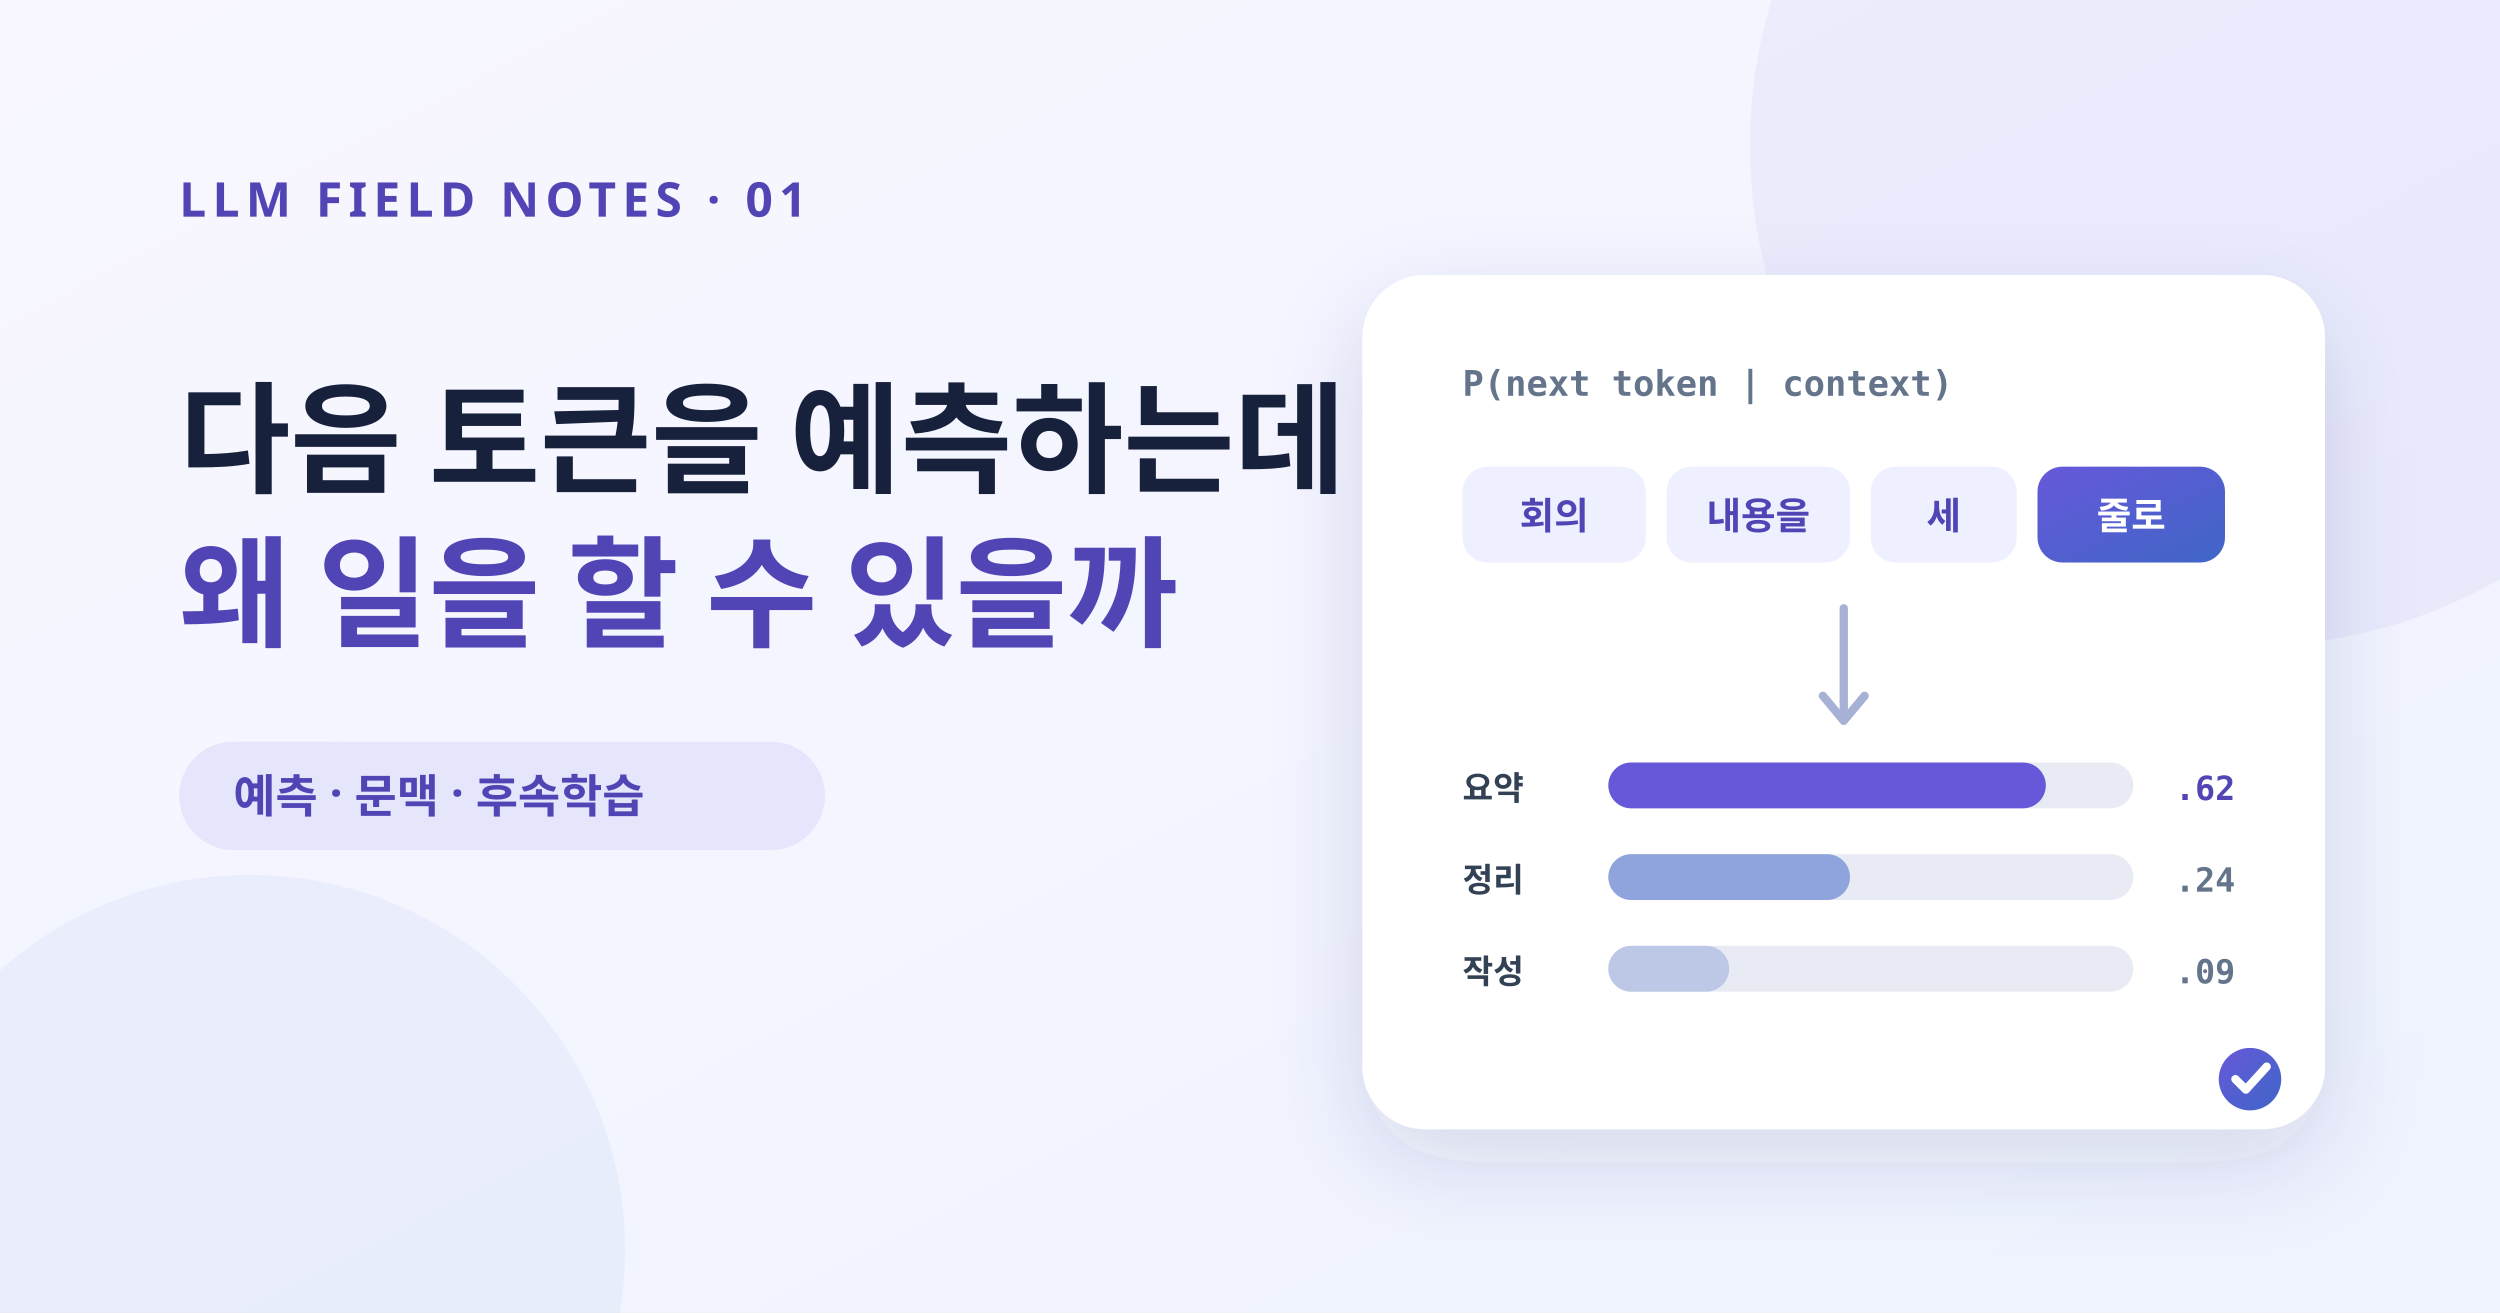
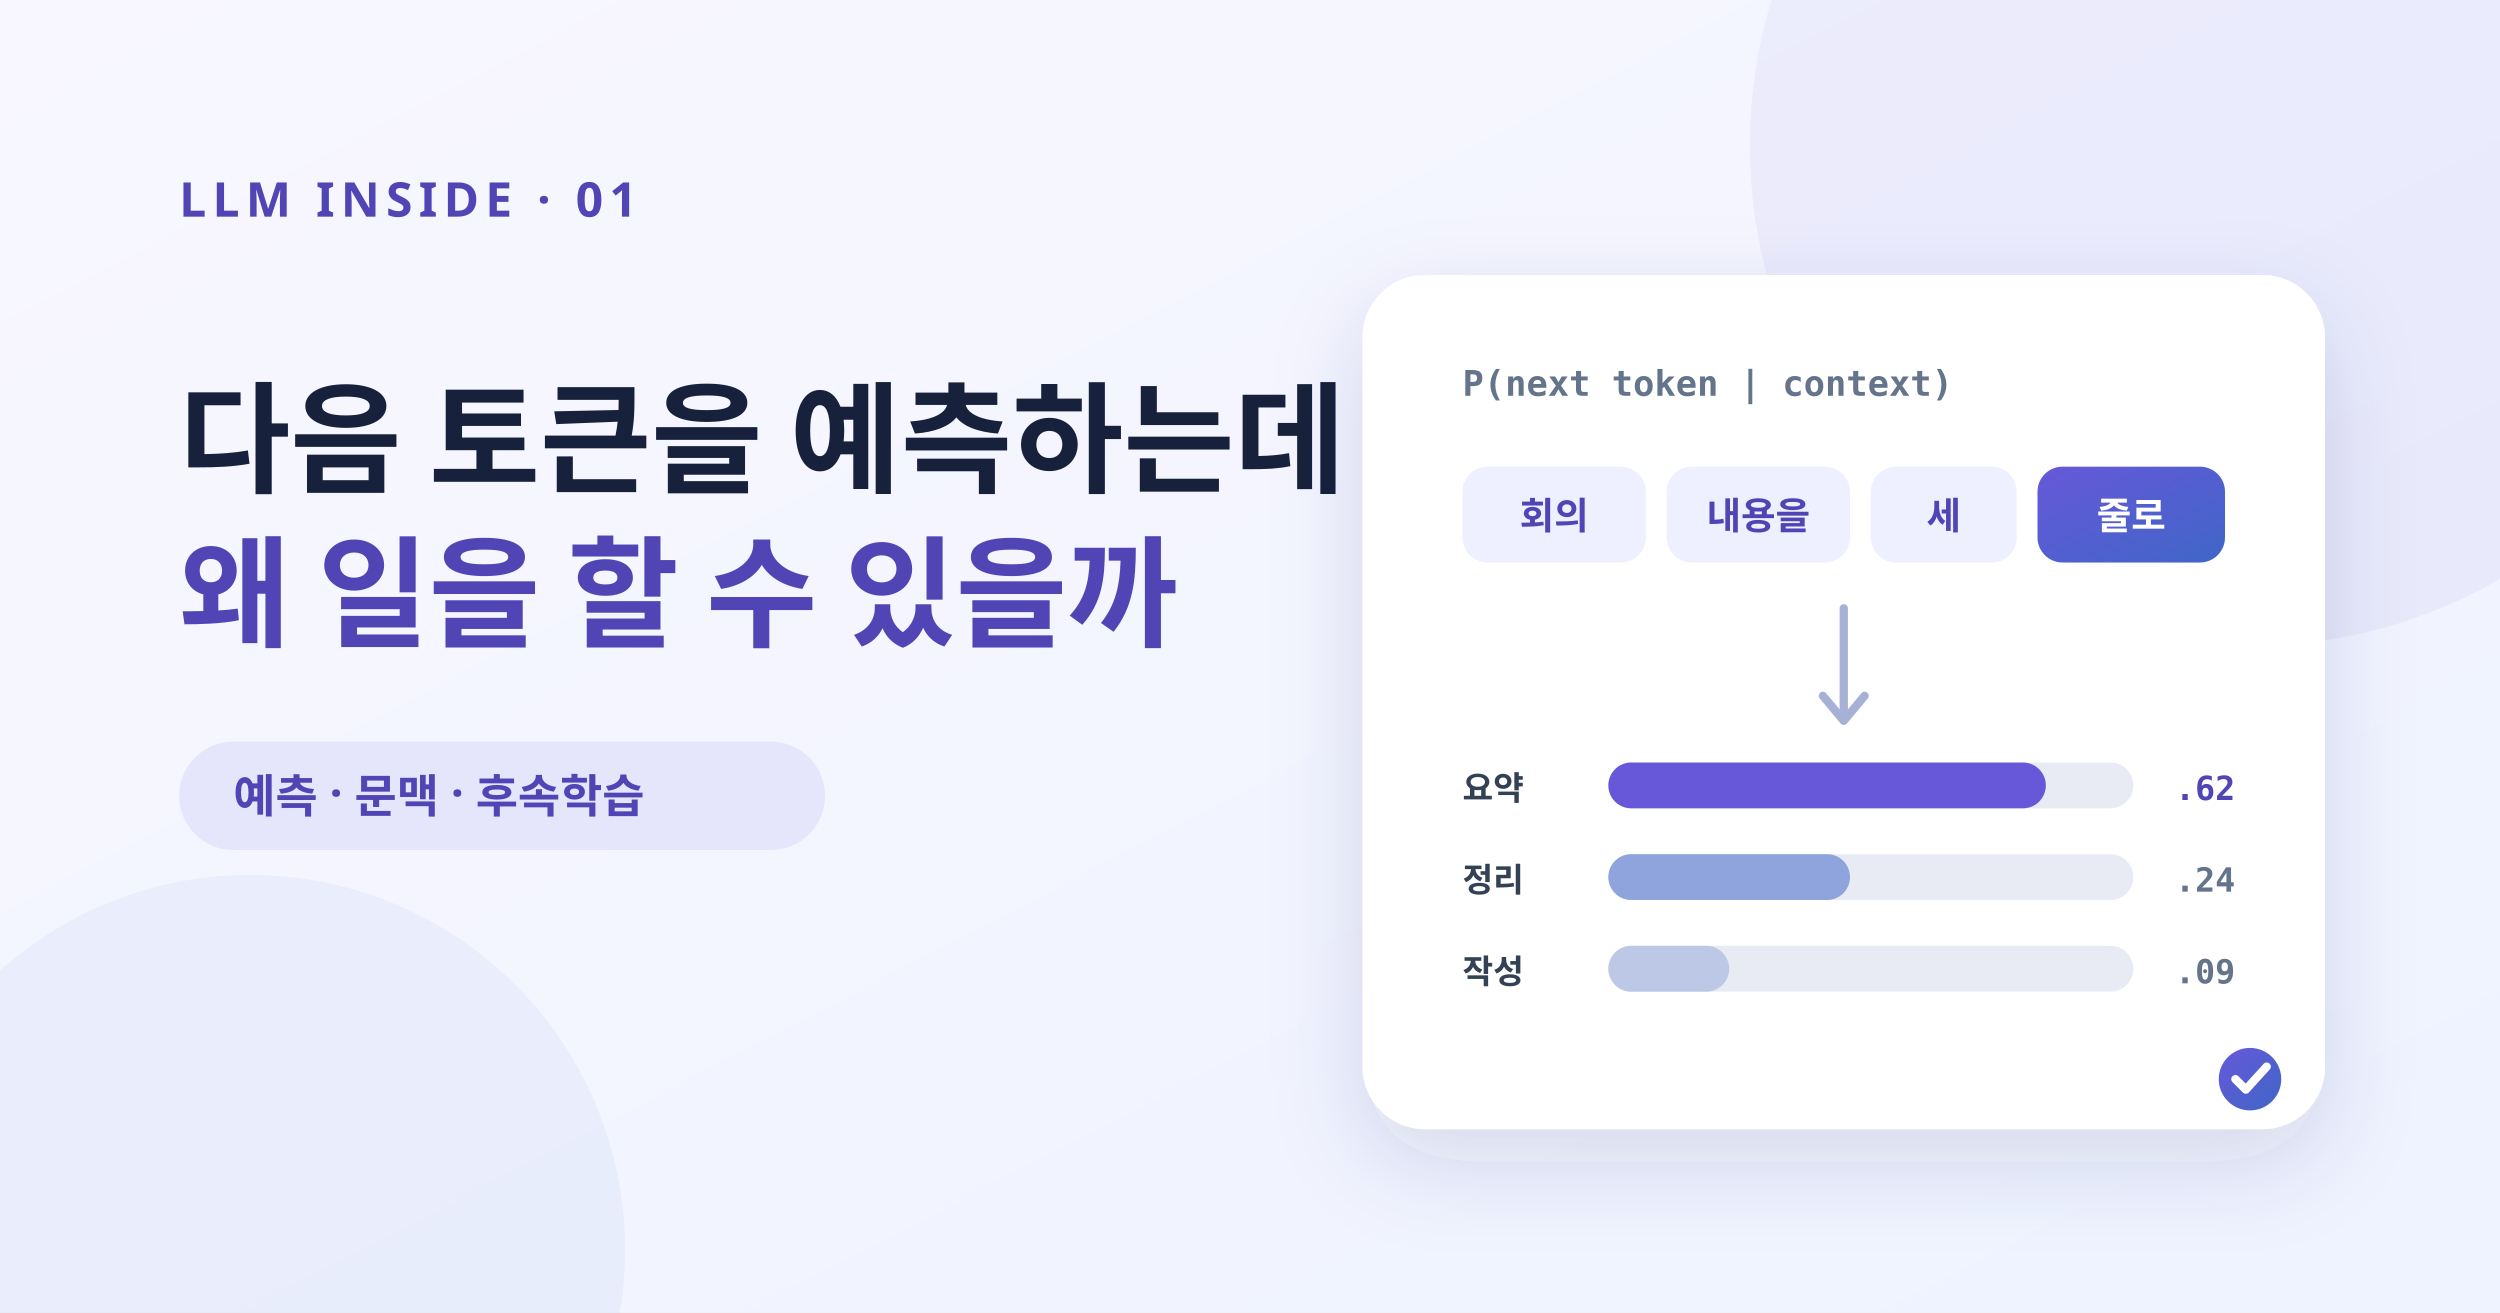
- <svg xmlns="http://www.w3.org/2000/svg" viewBox="0 0 1200 630" role="img" aria-label="LLM 현장 노트 1편, 다음 토큰 예측 과정">
+ <svg xmlns="http://www.w3.org/2000/svg" viewBox="0 0 1200 630" role="img" aria-label="LLM 인사이드 1편, 다음 토큰 예측 과정">
  <defs>
    <linearGradient id="bg" x1="0" y1="0" x2="1" y2="1">
      <stop offset="0" stop-color="#f8f7ff" />
      <stop offset="1" stop-color="#eef3ff" />
    </linearGradient>
    <linearGradient id="accent" x1="0" y1="0" x2="1" y2="1">
      <stop offset="0" stop-color="#6758d9" />
      <stop offset="1" stop-color="#3f66c7" />
    </linearGradient>
    <filter id="shadow" x="-20%" y="-20%" width="140%" height="140%">
      <feDropShadow dx="0" dy="16" stdDeviation="22" flood-color="#293568" flood-opacity="0.14" />
    </filter>
  </defs>
  <rect width="1200" height="630" fill="url(#bg)" />
  <circle cx="1080" cy="70" r="240" fill="#6758d9" opacity="0.07" />
  <circle cx="120" cy="600" r="180" fill="#3f66c7" opacity="0.06" />
-   <text x="86" y="104" font-family="Pretendard,'Pretendard Variable','Malgun Gothic','Apple SD Gothic Neo','Noto Sans KR',sans-serif" font-size="23" font-weight="750" letter-spacing="3" fill="#5145b5">LLM FIELD NOTES · 01</text>
+   <text x="86" y="104" font-family="Pretendard,'Pretendard Variable','Malgun Gothic','Apple SD Gothic Neo','Noto Sans KR',sans-serif" font-size="23" font-weight="750" letter-spacing="3" fill="#5145b5">LLM INSIDE · 01</text>
  <text x="86" y="232" font-family="Pretendard,'Pretendard Variable','Malgun Gothic','Apple SD Gothic Neo','Noto Sans KR',sans-serif" font-size="58" font-weight="800" fill="#17213b">다음 토큰을 예측하는데</text>
  <text x="86" y="306" font-family="Pretendard,'Pretendard Variable','Malgun Gothic','Apple SD Gothic Neo','Noto Sans KR',sans-serif" font-size="58" font-weight="800" fill="#5145b5">왜 일을 할 수 있을까</text>
  <rect x="86" y="356" width="310" height="52" rx="26" fill="#e5e5fb" />
  <text x="112" y="390" font-family="Pretendard,'Pretendard Variable','Malgun Gothic','Apple SD Gothic Neo','Noto Sans KR',sans-serif" font-size="22" font-weight="700" fill="#5145b5">예측 · 문맥 · 후속학습</text>
  <g filter="url(#shadow)">
    <rect x="654" y="132" width="462" height="410" rx="30" fill="#ffffff" />
  </g>
  <text x="702" y="190" font-family="ui-monospace,SFMono-Regular,Menlo,monospace" font-size="17" font-weight="700" fill="#64748b">P(next token | context)</text>
  <g font-family="ui-monospace,SFMono-Regular,Menlo,monospace" font-size="18" font-weight="700">
    <rect x="702" y="224" width="88" height="46" rx="12" fill="#eef0ff" />
    <text x="746" y="254" text-anchor="middle" fill="#5145b5">회의</text>
    <rect x="800" y="224" width="88" height="46" rx="12" fill="#eef0ff" />
    <text x="844" y="254" text-anchor="middle" fill="#5145b5">내용을</text>
    <rect x="898" y="224" width="70" height="46" rx="12" fill="#eef0ff" />
    <text x="933" y="254" text-anchor="middle" fill="#5145b5">세</text>
    <rect x="978" y="224" width="90" height="46" rx="12" fill="url(#accent)" />
    <text x="1023" y="254" text-anchor="middle" fill="#ffffff">줄로</text>
  </g>
  <path d="M885 292 C885 322 885 322 885 342" fill="none" stroke="#a6b1d5" stroke-width="4" stroke-linecap="round" />
  <path d="M875 334 L885 346 L895 334" fill="none" stroke="#a6b1d5" stroke-width="4" stroke-linecap="round" stroke-linejoin="round" />
  <g font-family="ui-monospace,SFMono-Regular,Menlo,monospace" font-size="16" font-weight="700">
    <text x="702" y="384" fill="#334155">요약</text>
    <rect x="772" y="366" width="252" height="22" rx="11" fill="#e8ebf4" />
    <rect x="772" y="366" width="210" height="22" rx="11" fill="#6758d9" />
    <text x="1044" y="384" fill="#5145b5">.62</text>
    <text x="702" y="428" fill="#334155">정리</text>
    <rect x="772" y="410" width="252" height="22" rx="11" fill="#e8ebf4" />
    <rect x="772" y="410" width="116" height="22" rx="11" fill="#8fa3dc" />
    <text x="1044" y="428" fill="#64748b">.24</text>
    <text x="702" y="472" fill="#334155">작성</text>
    <rect x="772" y="454" width="252" height="22" rx="11" fill="#e8ebf4" />
    <rect x="772" y="454" width="58" height="22" rx="11" fill="#bdc7e6" />
    <text x="1044" y="472" fill="#64748b">.09</text>
  </g>
  <circle cx="1080" cy="518" r="15" fill="url(#accent)" />
  <path d="M1073 518 L1078 523 L1088 512" fill="none" stroke="#ffffff" stroke-width="4" stroke-linecap="round" stroke-linejoin="round" />
</svg>
